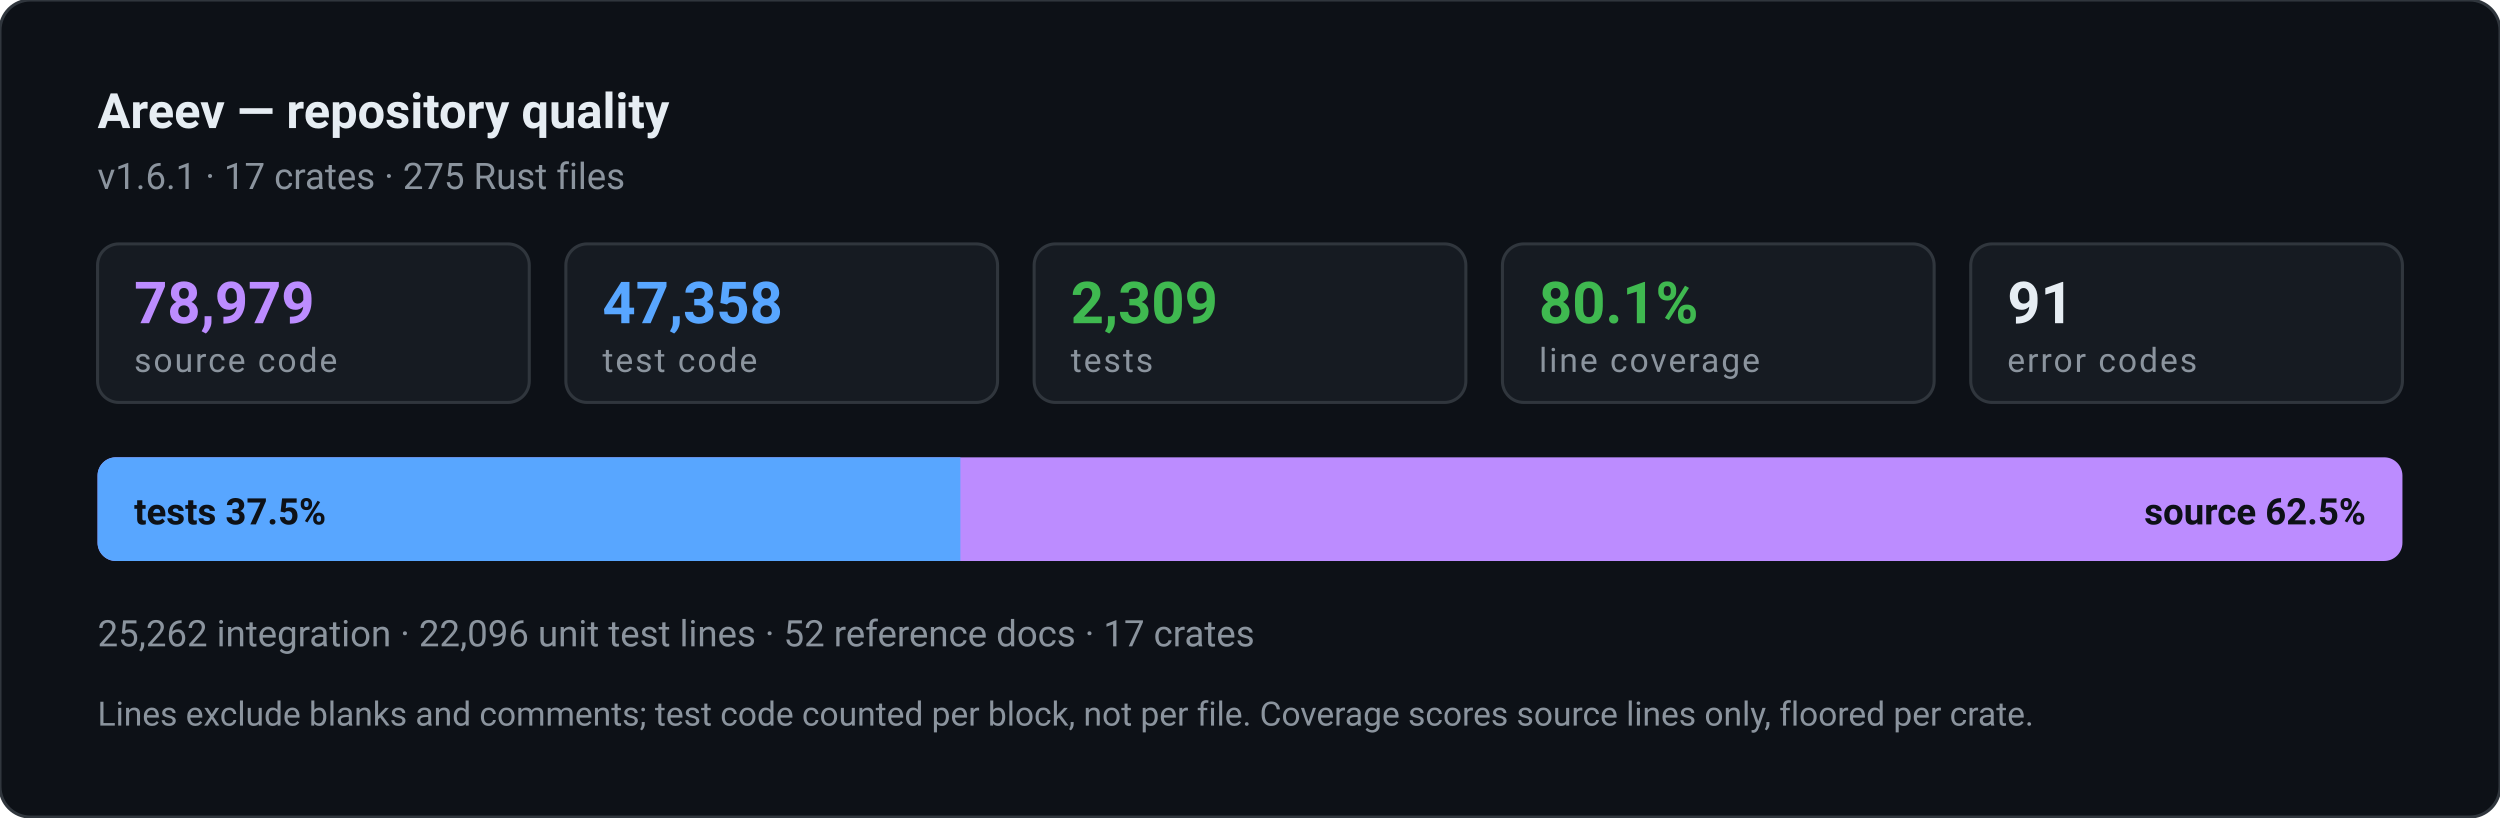
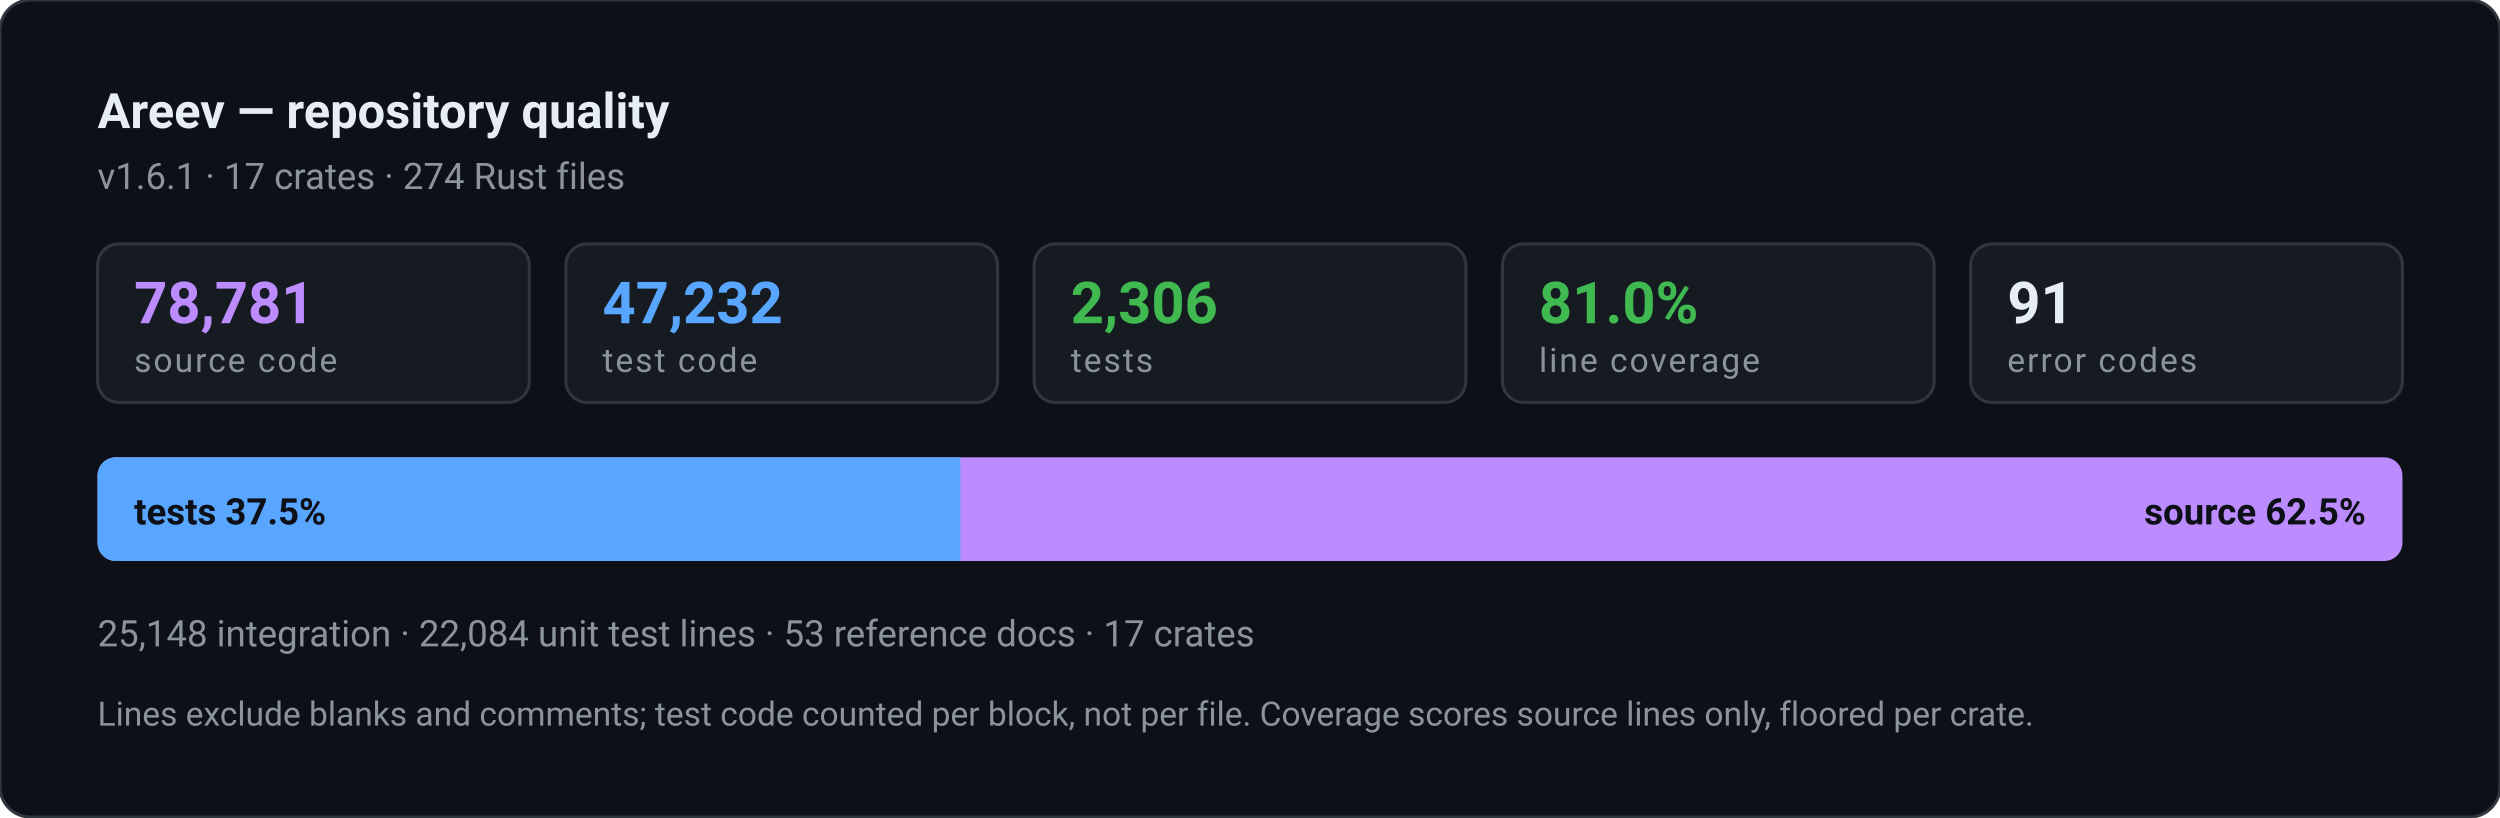
- <svg xmlns="http://www.w3.org/2000/svg" width="820" height="268" viewBox="0 0 820 268" role="img" aria-label="Areev repository quality: 47,358 lines of test code against 78,979 lines of source, 2,309 tests, 80.1% line coverage">
+ <svg xmlns="http://www.w3.org/2000/svg" width="820" height="268" viewBox="0 0 820 268" role="img" aria-label="Areev repository quality: 47,232 lines of test code against 78,781 lines of source, 2,306 tests, 81.0% line coverage">
  <style>text{font-family:ui-sans-serif,-apple-system,"Segoe UI",Roboto,Helvetica,Arial,sans-serif}.n{font-weight:700;font-variant-numeric:tabular-nums}.l{font-size:11px;letter-spacing:.06em;text-transform:uppercase}</style>
  <rect width="820" height="268" rx="10" fill="#0d1117" stroke="#30363d" />
  <text x="32" y="42" class="n" font-size="16" fill="#e6edf3">Areev — repository quality</text>
-   <text x="32" y="62" font-size="12" fill="#8b949e">v1.6.1 · 17 crates · 275 Rust files</text>
+   <text x="32" y="62" font-size="12" fill="#8b949e">v1.6.1 · 17 crates · 274 Rust files</text>
  <rect x="32.0" y="80" width="141.6" height="52" rx="7" fill="#161b22" stroke="#30363d" />
-   <text x="44.0" y="106" class="n" font-size="19" fill="#bc8cff">78,979</text>
+   <text x="44.0" y="106" class="n" font-size="19" fill="#bc8cff">78,781</text>
  <text x="44.0" y="122" class="l" fill="#8b949e">source code</text>
  <rect x="185.6" y="80" width="141.6" height="52" rx="7" fill="#161b22" stroke="#30363d" />
-   <text x="197.6" y="106" class="n" font-size="19" fill="#58a6ff">47,358</text>
+   <text x="197.6" y="106" class="n" font-size="19" fill="#58a6ff">47,232</text>
  <text x="197.6" y="122" class="l" fill="#8b949e">test code</text>
  <rect x="339.2" y="80" width="141.6" height="52" rx="7" fill="#161b22" stroke="#30363d" />
-   <text x="351.2" y="106" class="n" font-size="19" fill="#3fb950">2,309</text>
+   <text x="351.2" y="106" class="n" font-size="19" fill="#3fb950">2,306</text>
  <text x="351.2" y="122" class="l" fill="#8b949e">tests</text>
  <rect x="492.8" y="80" width="141.6" height="52" rx="7" fill="#161b22" stroke="#30363d" />
-   <text x="504.8" y="106" class="n" font-size="19" fill="#3fb950">80.1%</text>
+   <text x="504.8" y="106" class="n" font-size="19" fill="#3fb950">81.0%</text>
  <text x="504.8" y="122" class="l" fill="#8b949e">line coverage</text>
  <rect x="646.4" y="80" width="141.6" height="52" rx="7" fill="#161b22" stroke="#30363d" />
  <text x="658.4" y="106" class="n" font-size="19" fill="#e6edf3">91</text>
  <text x="658.4" y="122" class="l" fill="#8b949e">error codes</text>
  <rect x="32" y="150" width="756" height="34" rx="6" fill="#bc8cff" />
  <path d="M32 156a6 6 0 0 1 6-6h277v34h-277a6 6 0 0 1-6-6z" fill="#58a6ff" />
  <text x="44" y="172" class="n" font-size="12" fill="#0d1117">tests 37.5%</text>
  <text x="776" y="172" class="n" font-size="12" fill="#0d1117" text-anchor="end">source 62.5%</text>
-   <text x="32" y="212" font-size="12" fill="#8b949e">25,262 integration · 22,096 unit test lines · 52 reference docs · 17 crates</text>
+   <text x="32" y="212" font-size="12" fill="#8b949e">25,148 integration · 22,084 unit test lines · 53 reference docs · 17 crates</text>
  <text x="32" y="238" font-size="11" fill="#8b949e">Lines exclude blanks and comments; test code counted per block, not per file. Coverage scores source lines only, floored per crate.</text>
</svg>
